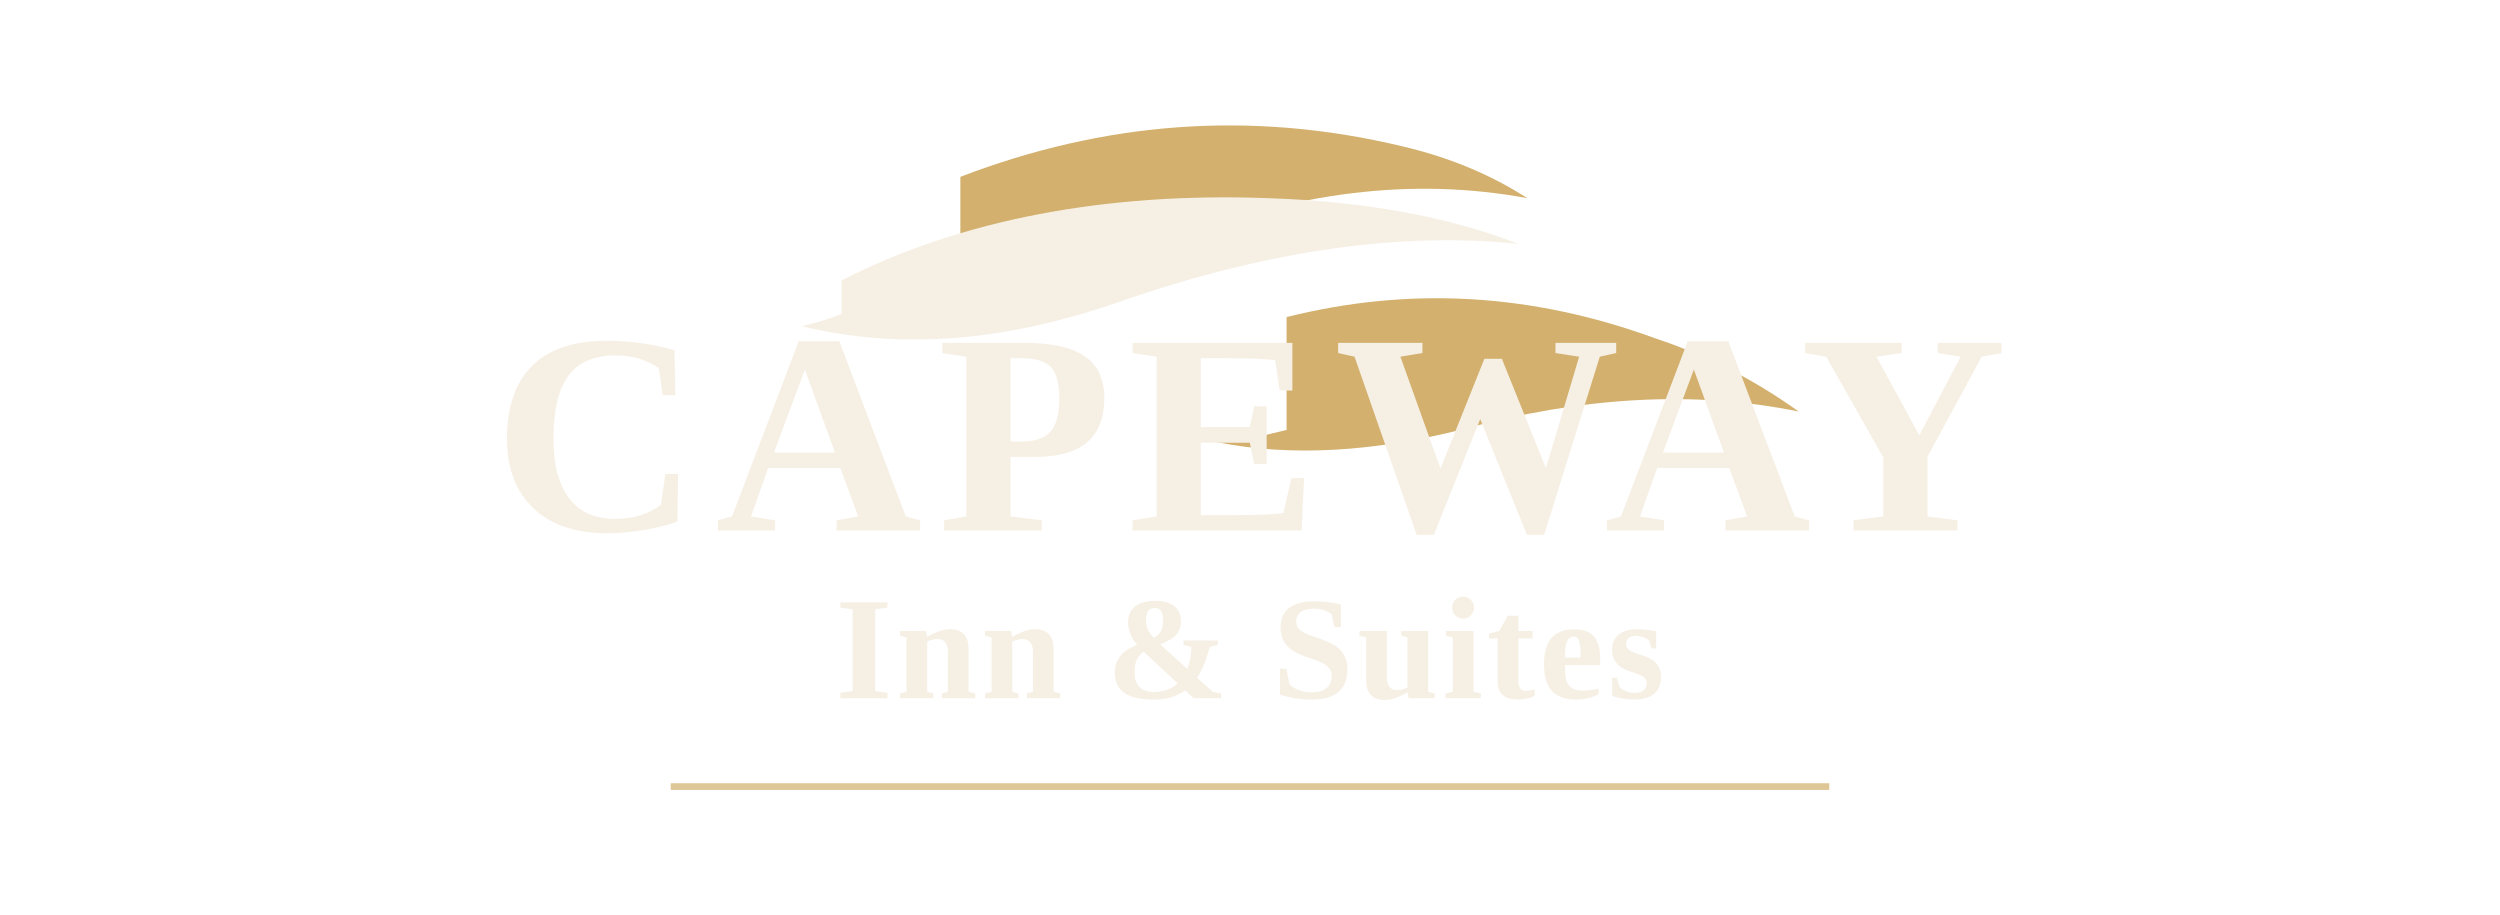
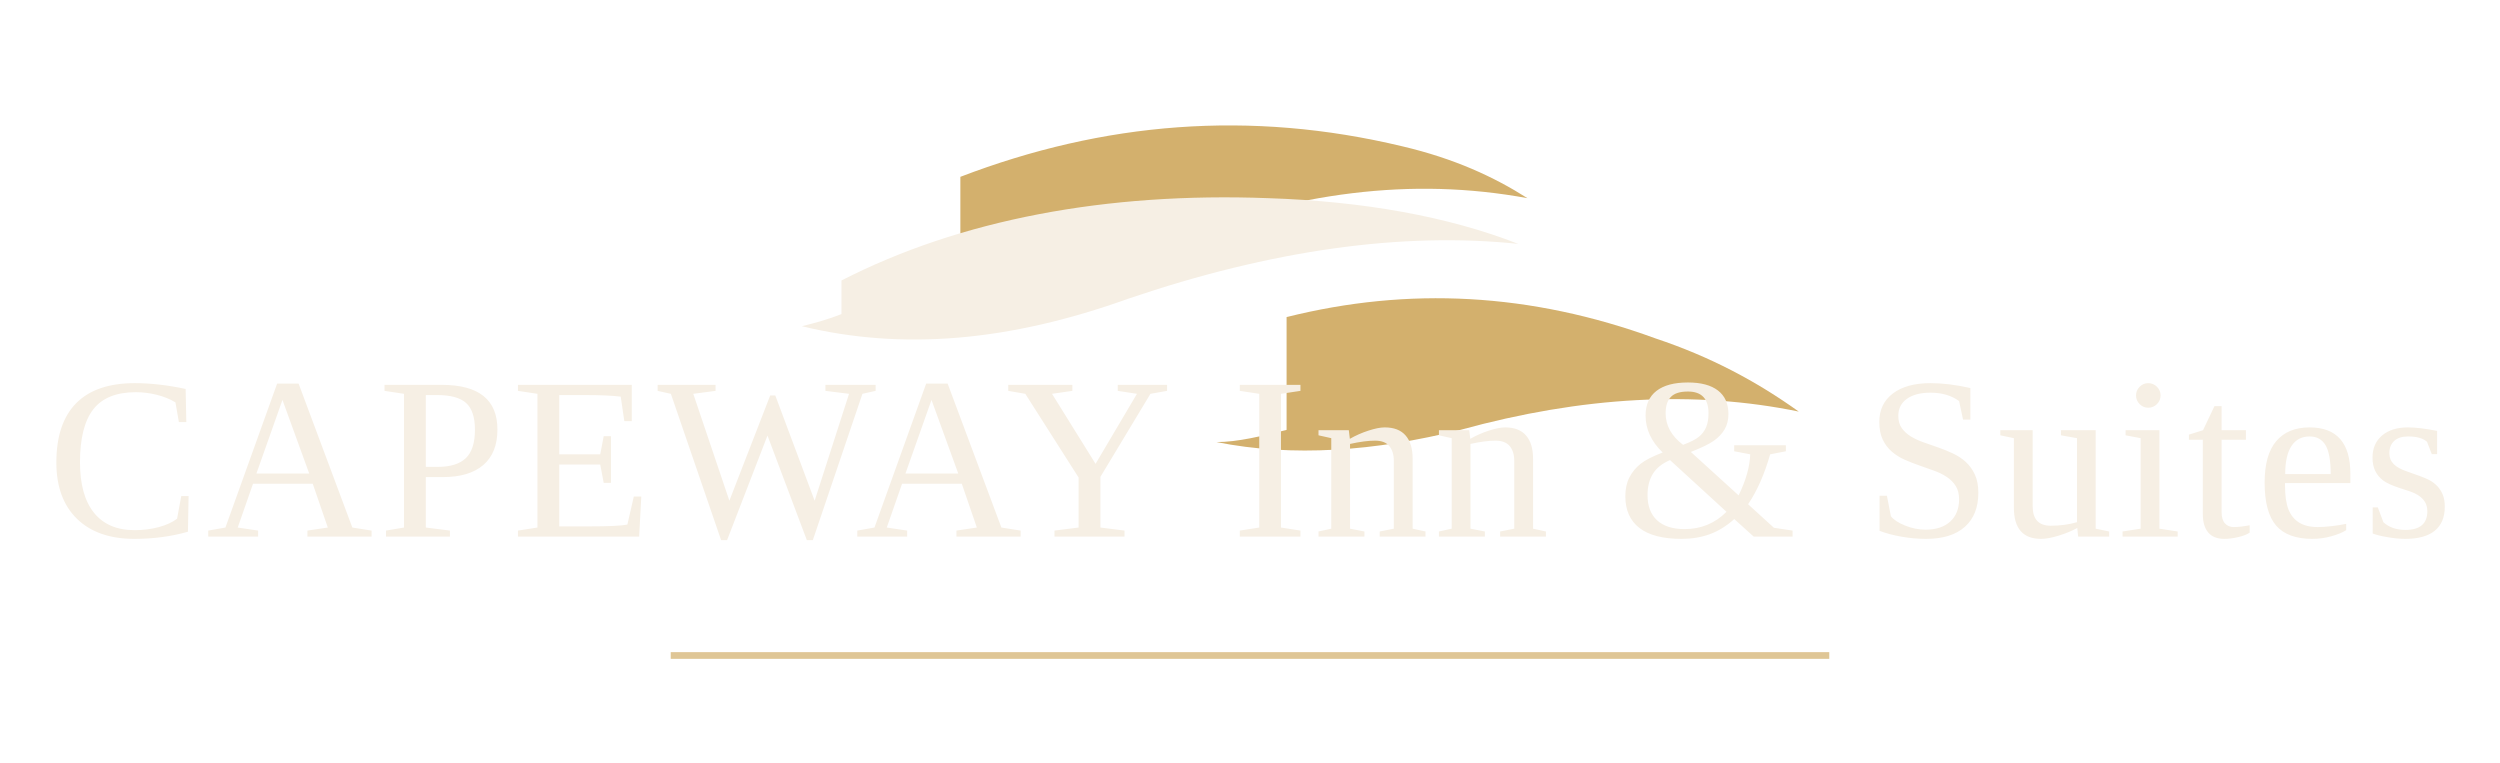
- <svg xmlns="http://www.w3.org/2000/svg" viewBox="0 0 820 300" role="img" aria-labelledby="capewayLogoLightTitle">
+ <svg xmlns="http://www.w3.org/2000/svg" viewBox="0 0 820 250" role="img" aria-labelledby="capewayLogoLightTitle">
  <path fill="#d3b06d" d="M315 58c47-18 95-22 145-10 17 4 30 10 41 17-38-7-76-2-118 14-31 12-62 15-93 10 8 0 16-2 25-5z" />
  <path fill="#f6efe4" d="M276 92c39-20 87-29 140-27 31 1 59 6 82 15-38-4-81 2-128 18-39 14-74 17-107 9 4-1 8-2 13-4z" />
  <path fill="#d3b06d" d="M422 104c40-10 80-8 121 7 18 6 33 14 47 24-34-7-71-5-111 6-28 7-55 9-80 4 7 0 15-2 23-4z" />
-   <text x="410" y="174" text-anchor="middle" fill="#f6efe4" font-family="Cormorant Garamond, Georgia, 'Times New Roman', serif" font-size="94" font-weight="700" letter-spacing="5px">CAPEWAY</text>
-   <text x="410" y="229" text-anchor="middle" fill="#f6efe4" font-family="Cormorant Garamond, Georgia, 'Times New Roman', serif" font-size="48" font-weight="600" letter-spacing="1.2px">Inn &amp; Suites</text>
-   <line x1="220" y1="258" x2="600" y2="258" stroke="#d3b06d" stroke-width="2.2" opacity="0.72" />
+   <text x="410" y="176" text-anchor="middle" fill="#f6efe4" font-family="Cormorant Garamond, Georgia, 'Times New Roman', serif" font-size="76" letter-spacing="1.5px">CAPEWAY Inn &amp; Suites</text>
+   <line x1="220" y1="215" x2="600" y2="215" stroke="#d3b06d" stroke-width="2.2" opacity="0.72" />
</svg>
